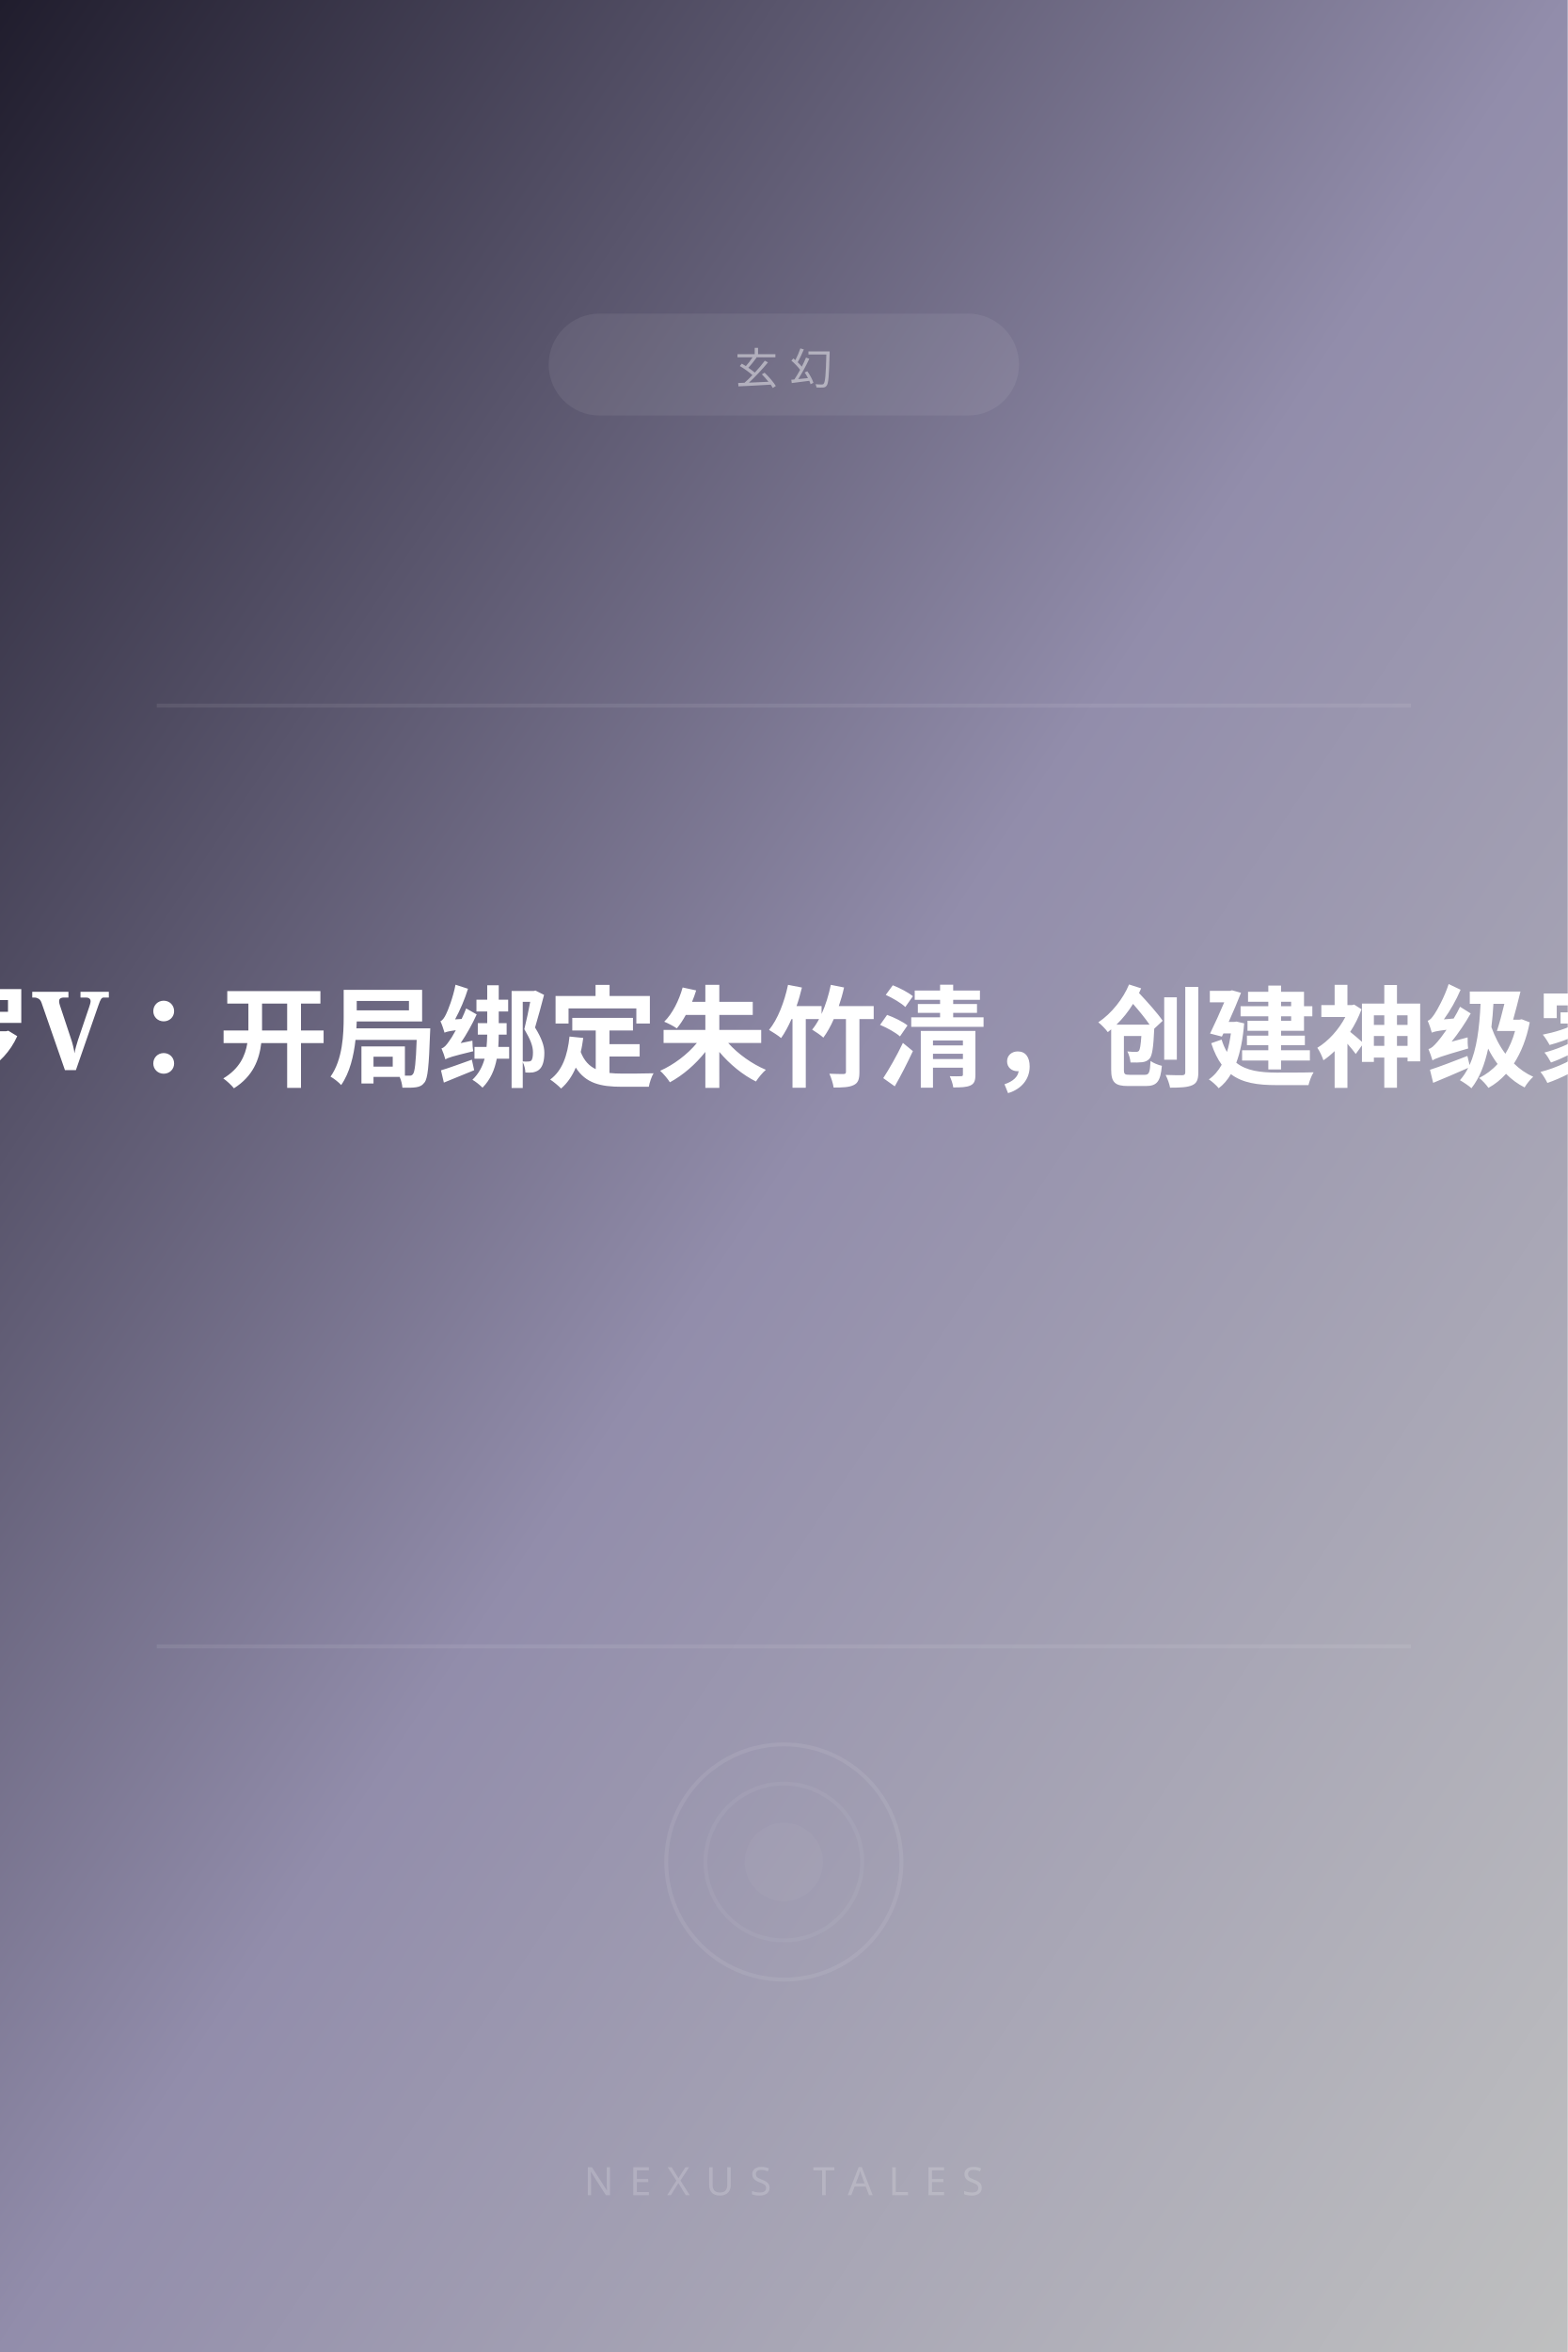
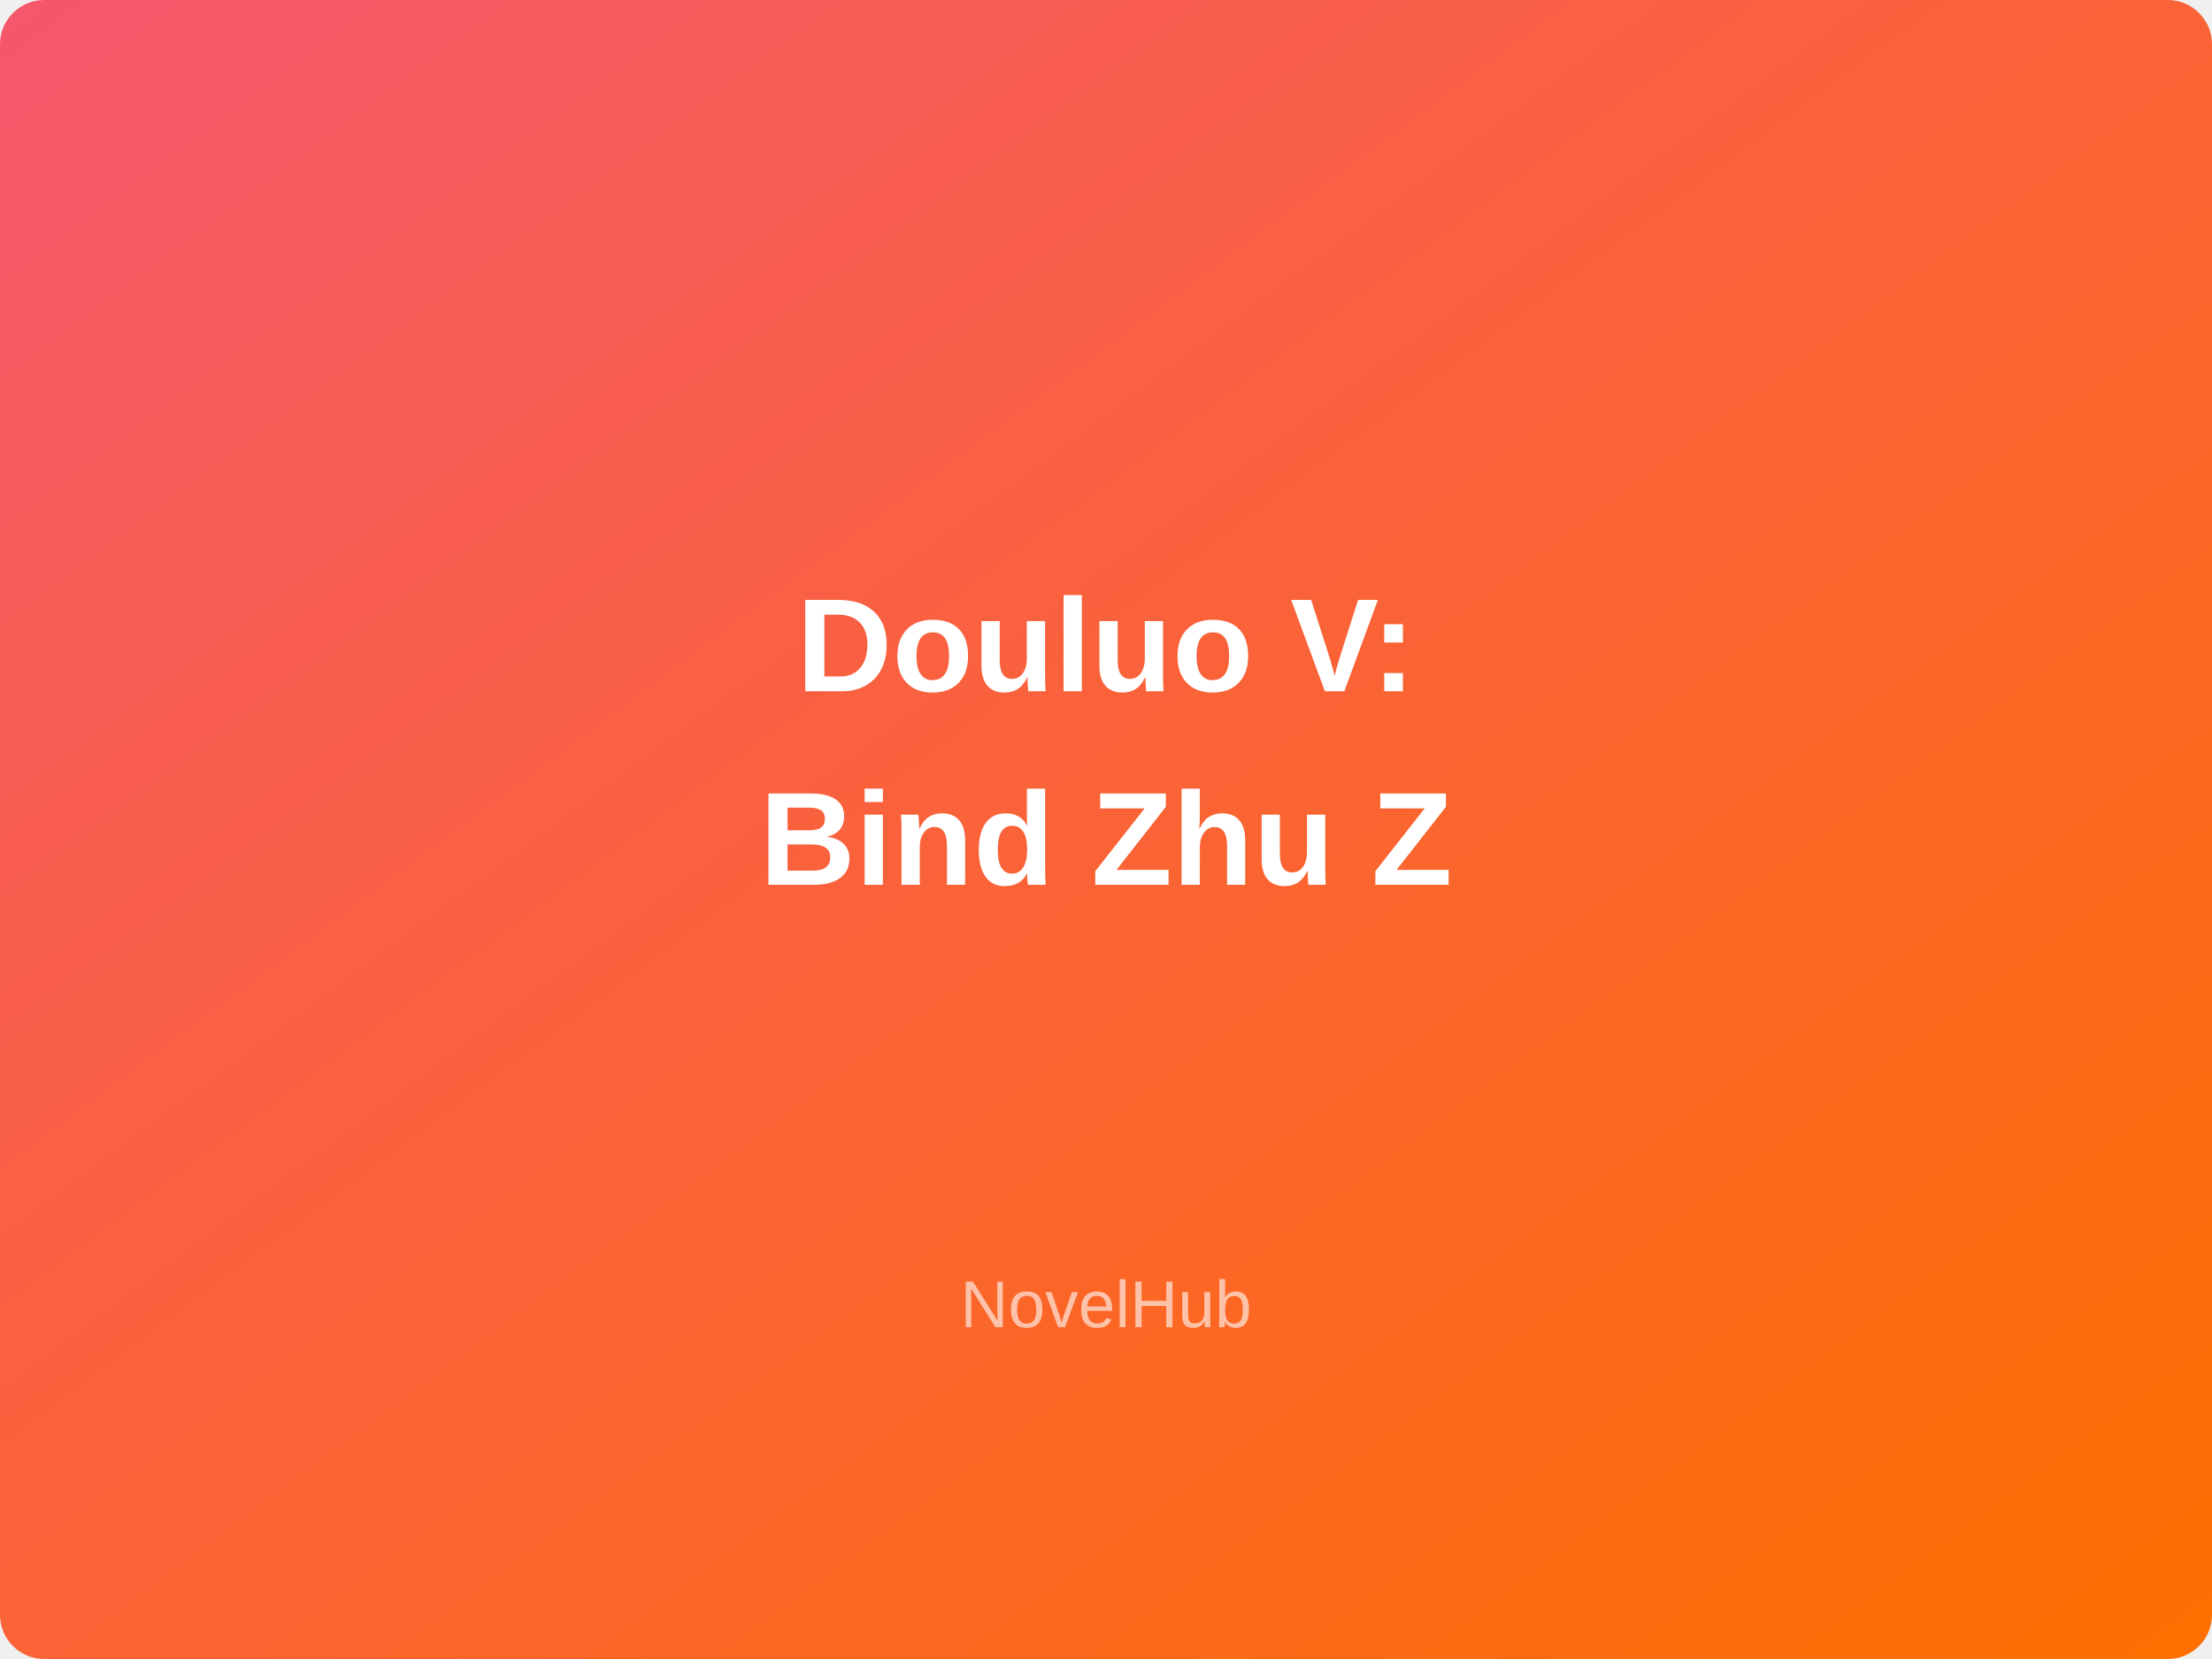
- <svg xmlns="http://www.w3.org/2000/svg" width="400" height="600" viewBox="0 0 400 600">
+ <svg xmlns="http://www.w3.org/2000/svg" width="400" height="300" viewBox="0 0 400 300">
  <defs>
    <linearGradient id="bg" x1="0%" y1="0%" x2="100%" y2="100%">
-       <stop offset="0%" style="stop-color:#1f1c2c" />
-       <stop offset="50%" style="stop-color:#928dab" />
-       <stop offset="100%" style="stop-color:#bfc0c0" />
+       <stop offset="0%" style="stop-color:#f5576c" />
+       <stop offset="100%" style="stop-color:#ff6f00" />
    </linearGradient>
  </defs>
-   <rect width="400" height="600" fill="url(#bg)" />
-   <line x1="40" y1="180" x2="360" y2="180" stroke="#ffffff" stroke-opacity="0.08" stroke-width="1" />
-   <line x1="40" y1="420" x2="360" y2="420" stroke="#ffffff" stroke-opacity="0.08" stroke-width="1" />
-   <rect x="140" y="80" width="120" height="26" rx="13" fill="#ffffff" fill-opacity="0.07" />
-   <text x="200" y="98" text-anchor="middle" fill="#ffffff" fill-opacity="0.45" font-family="system-ui,sans-serif" font-size="11" letter-spacing="3">玄幻</text>
-   <text x="200" y="275" text-anchor="middle" fill="#ffffff" font-family="Georgia,serif" font-size="28" font-weight="bold">斗罗V：开局绑定朱竹清，创建神级家族</text>
-   <circle cx="200" cy="475" r="30" fill="none" stroke="#ffffff" stroke-opacity="0.08" stroke-width="1" />
-   <circle cx="200" cy="475" r="20" fill="none" stroke="#ffffff" stroke-opacity="0.05" stroke-width="1" />
-   <circle cx="200" cy="475" r="10" fill="#ffffff" fill-opacity="0.03" />
-   <text x="200" y="560" text-anchor="middle" fill="#ffffff" fill-opacity="0.18" font-family="system-ui,sans-serif" font-size="10" letter-spacing="4">NEXUS TALES</text>
+   <rect width="400" height="300" fill="url(#bg)" rx="8" />
+   <text x="200" y="125" text-anchor="middle" font-family="Arial,sans-serif" font-size="24" fill="white" font-weight="bold">Douluo V: </text>
+   <text x="200" y="160" text-anchor="middle" font-family="Arial,sans-serif" font-size="24" fill="white" font-weight="bold">Bind Zhu Z</text>
+   <text x="200" y="240" text-anchor="middle" font-family="Arial,sans-serif" font-size="12" fill="rgba(255,255,255,0.6)">NovelHub</text>
</svg>
